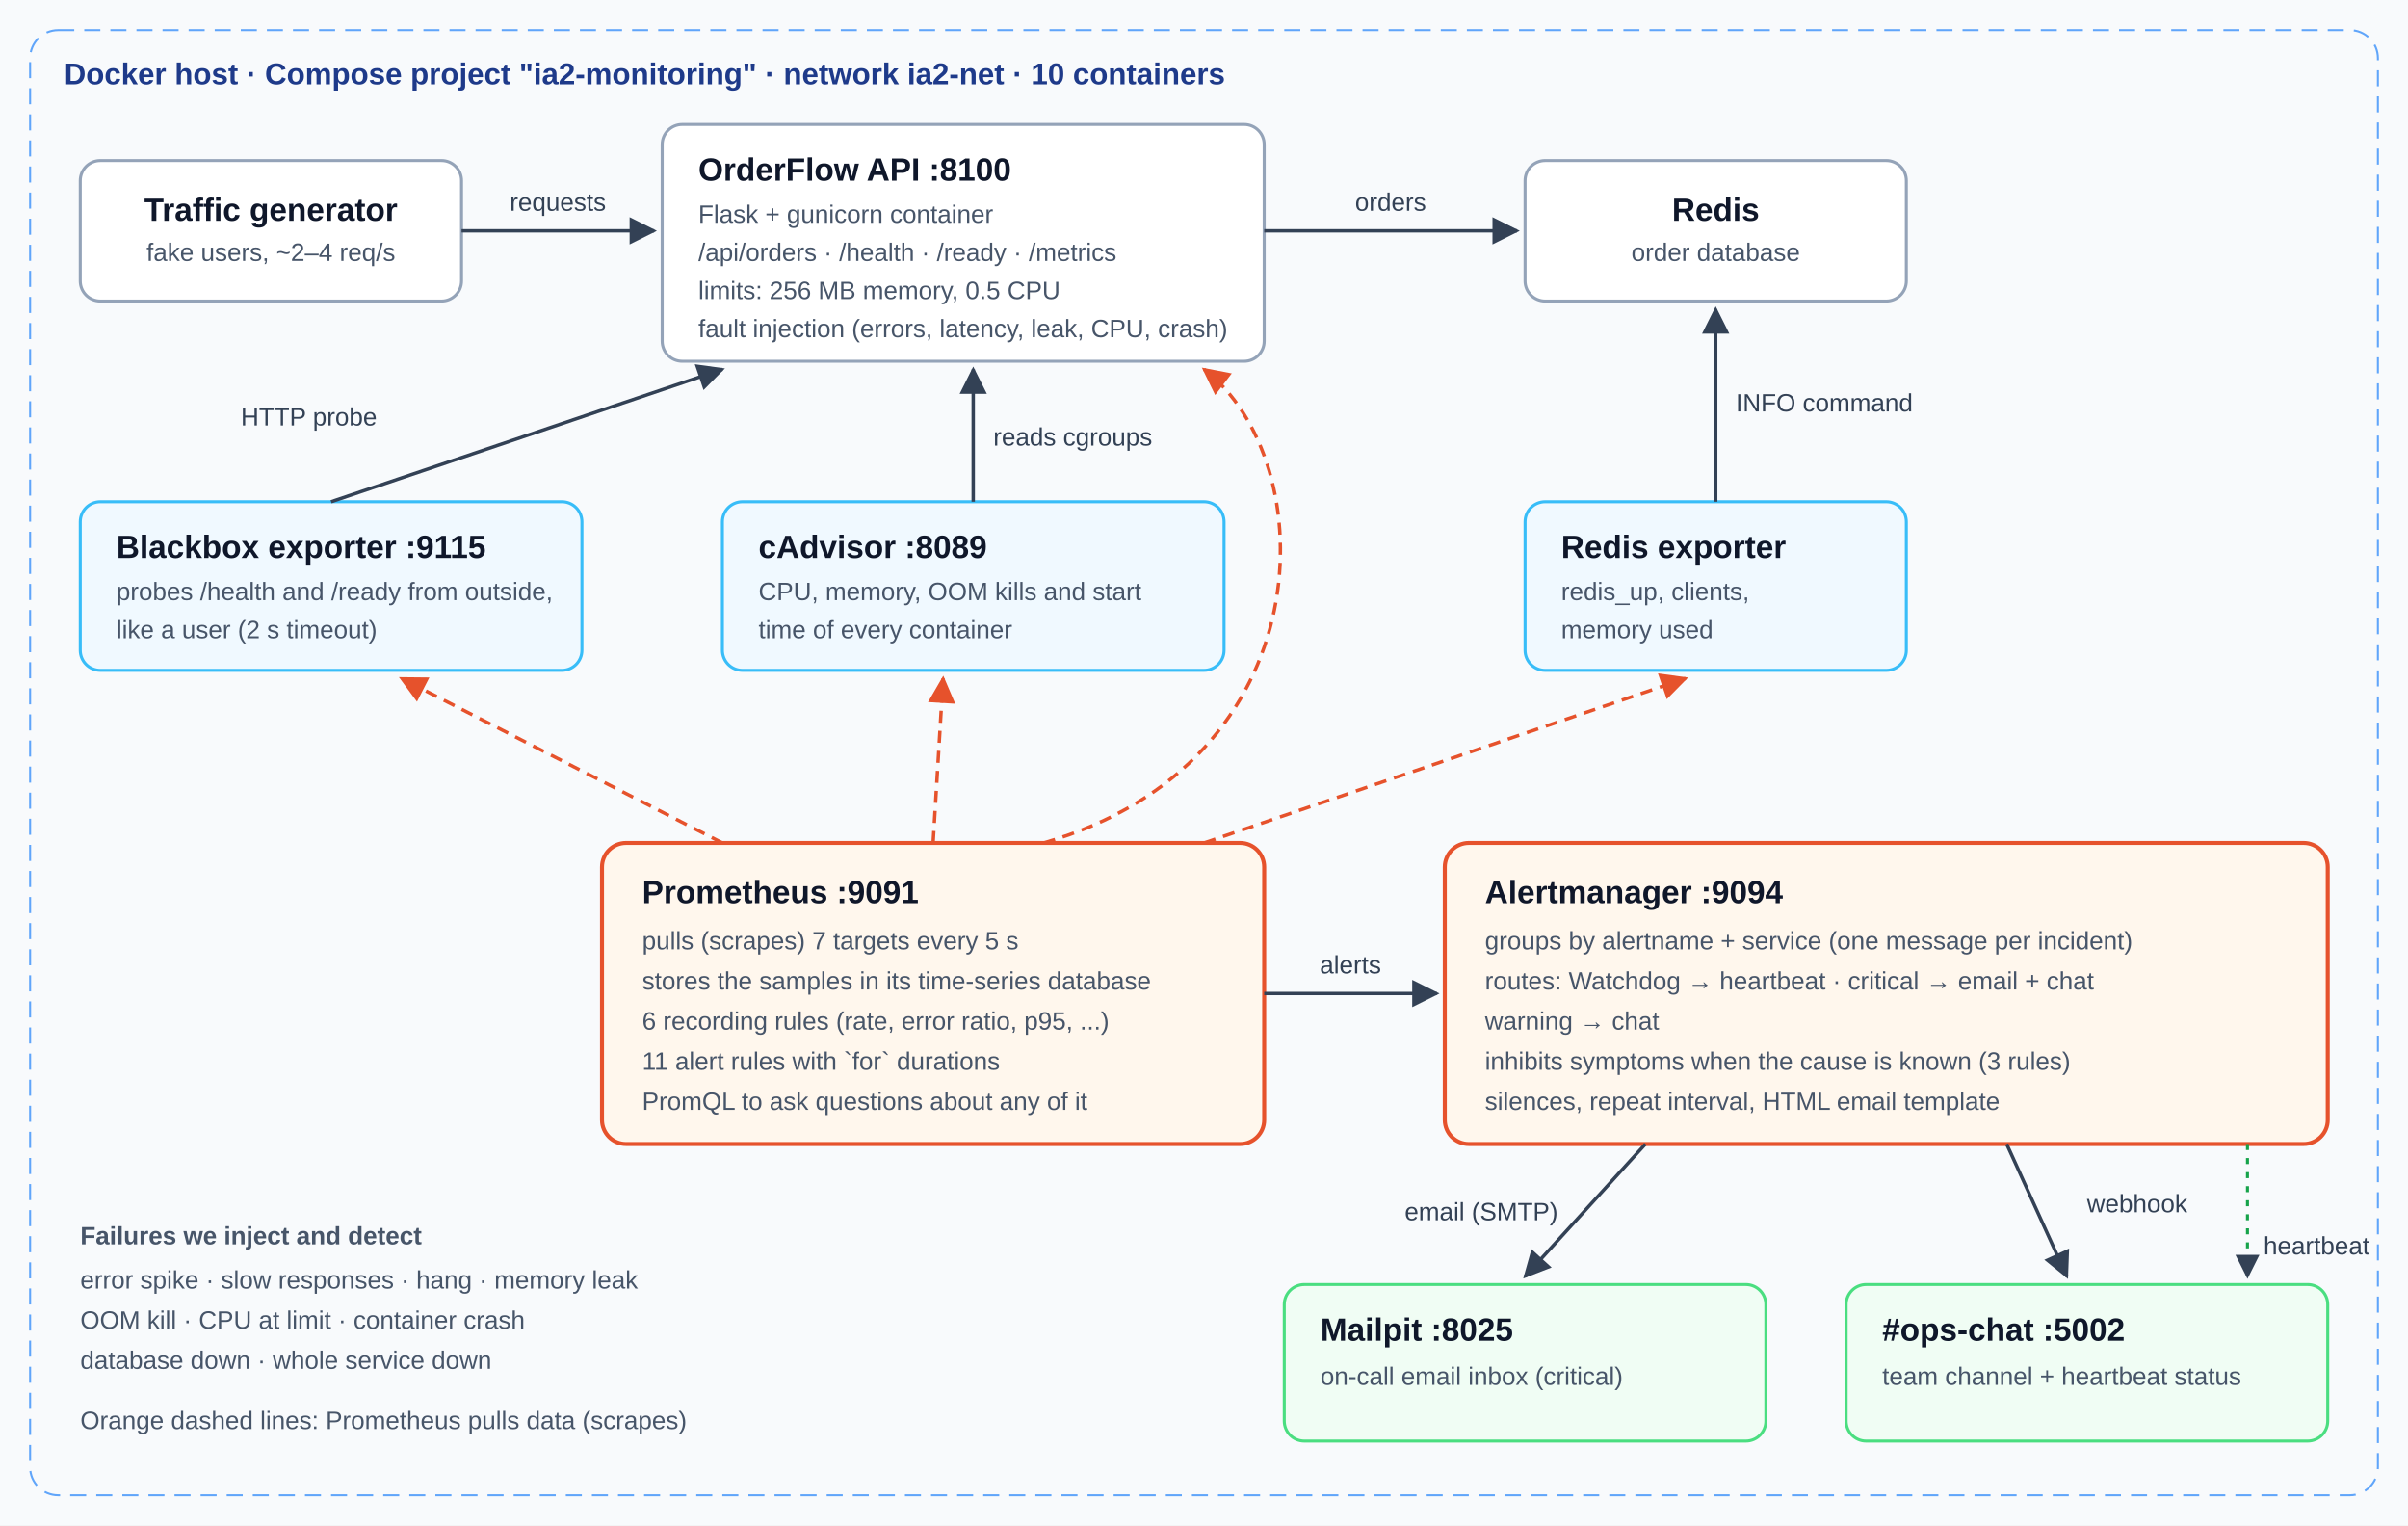
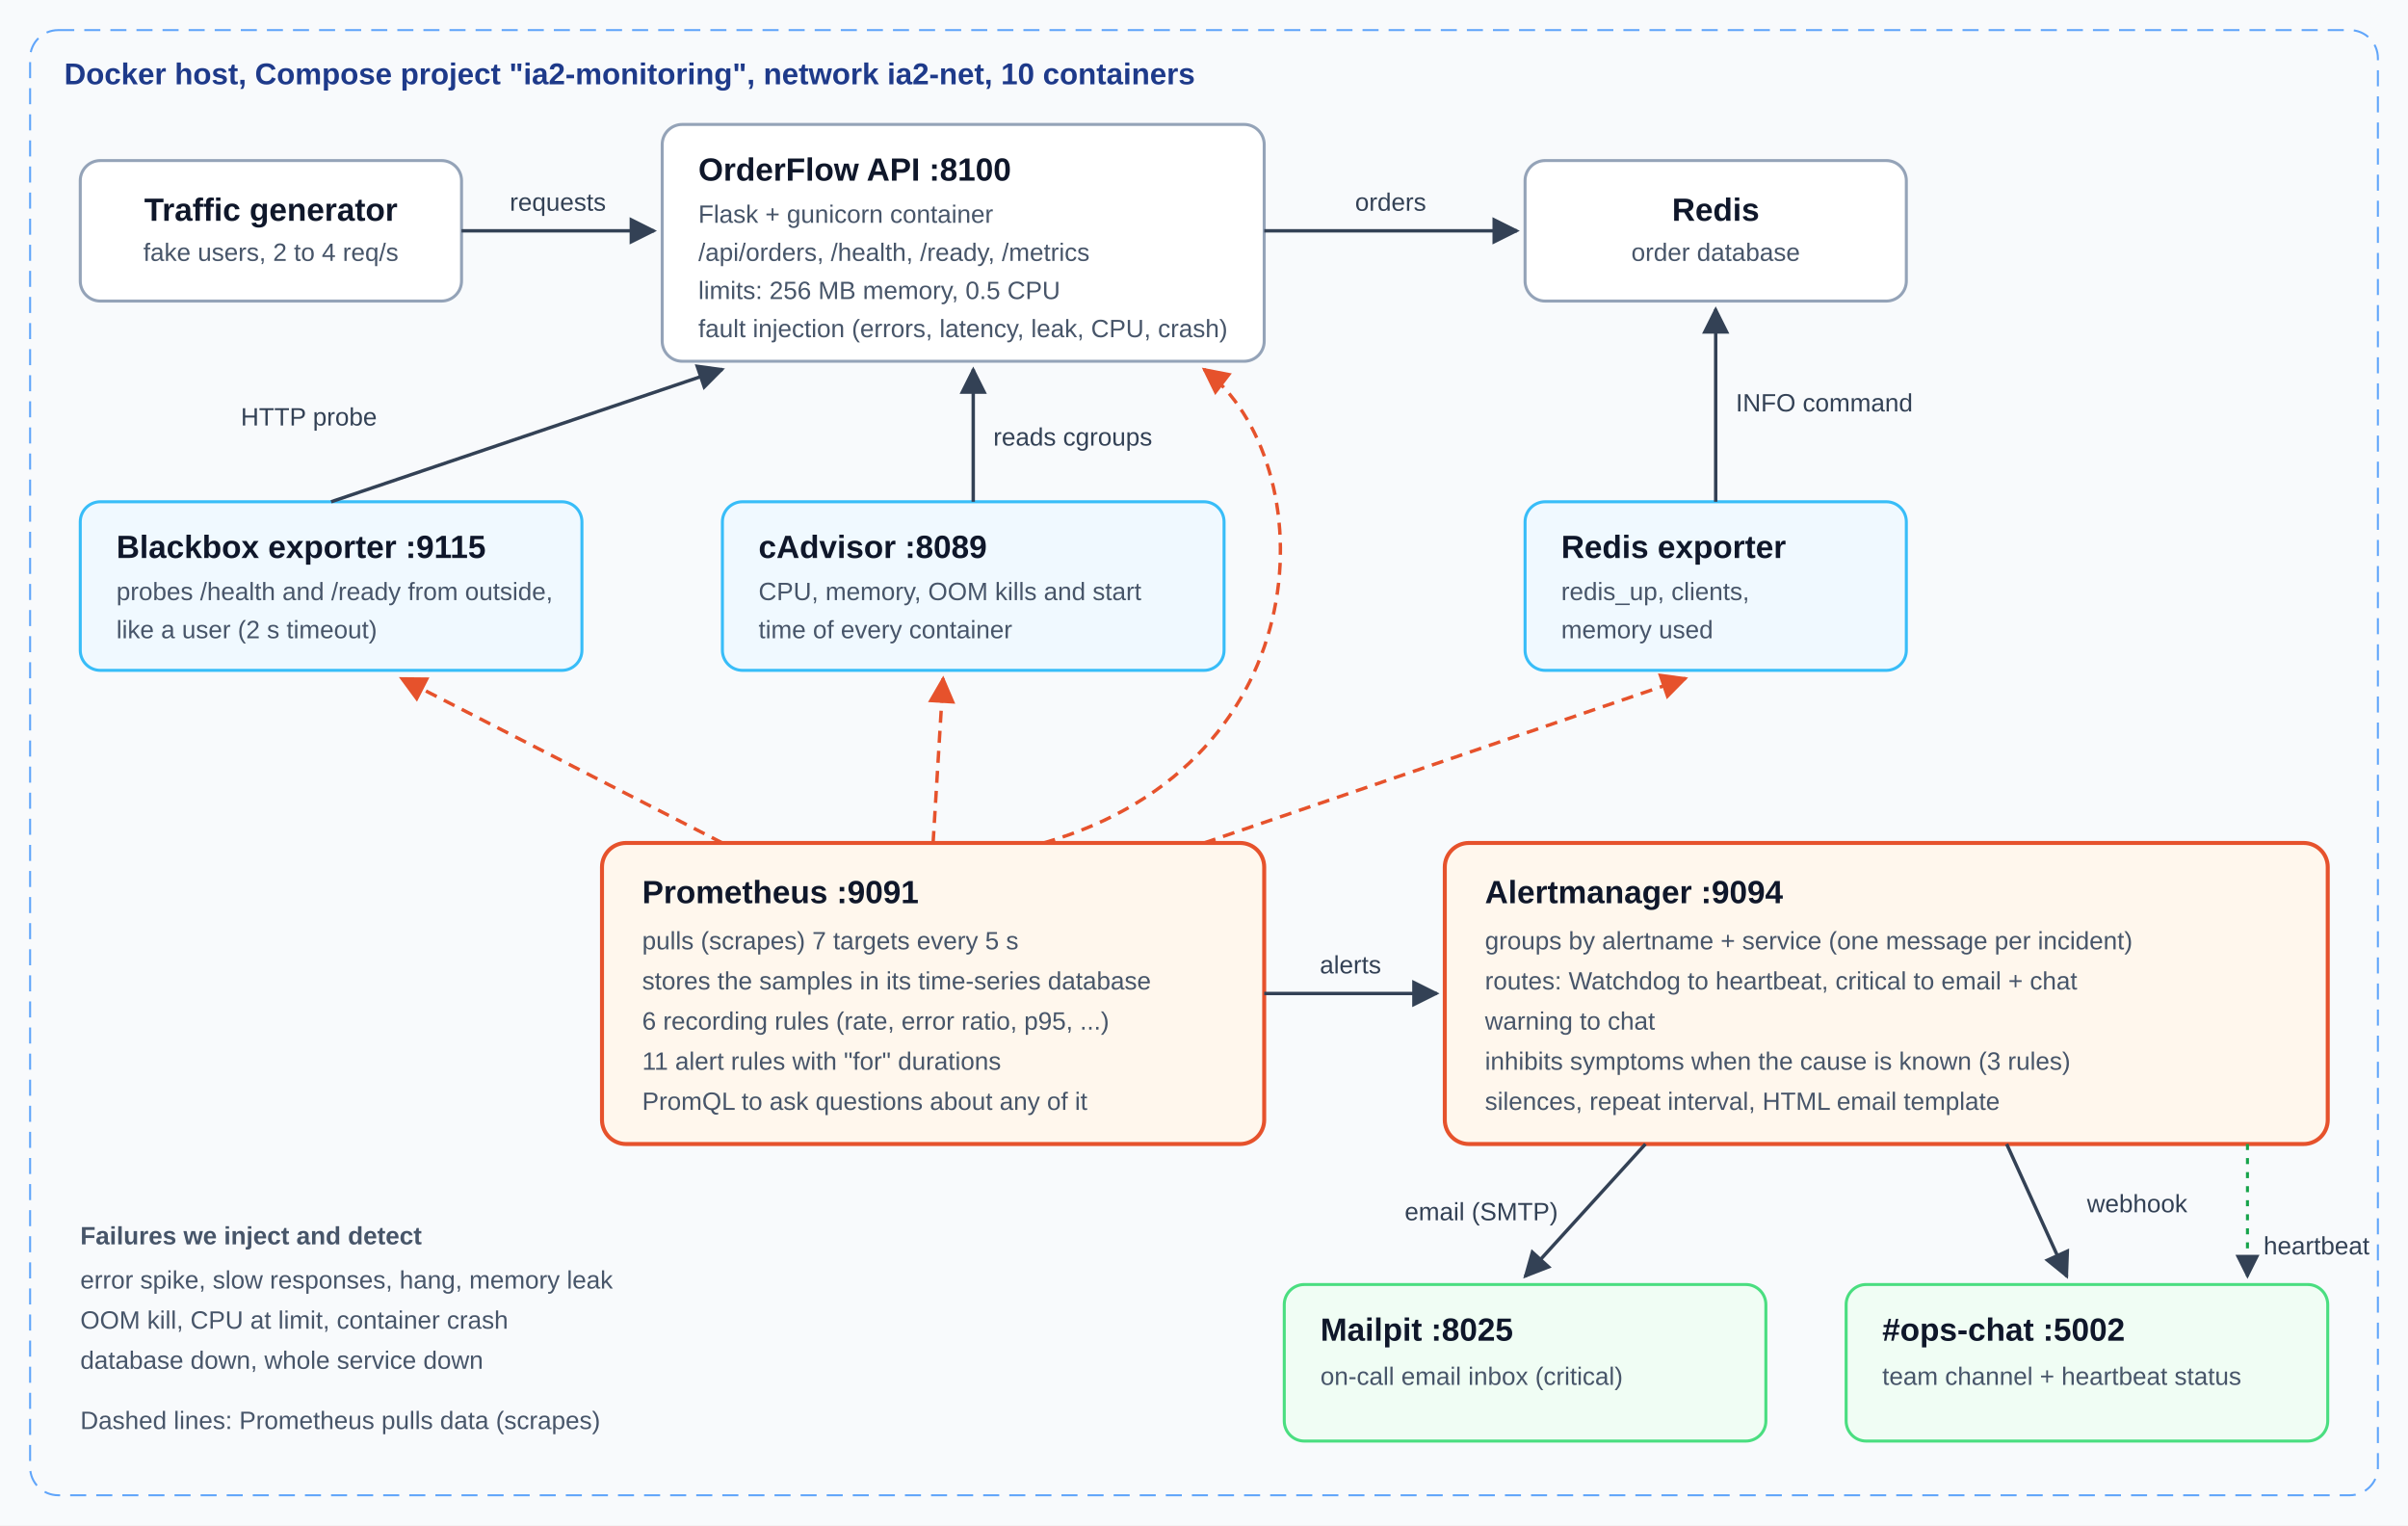
<svg xmlns="http://www.w3.org/2000/svg" width="1200" height="760" viewBox="0 0 1200 760" font-family="Segoe UI, Arial, sans-serif">
  <defs>
    <marker id="a" viewBox="0 0 10 10" refX="9" refY="5" markerWidth="8" markerHeight="8" orient="auto-start-reverse">
      <path d="M0,0 L10,5 L0,10 z" fill="#334155" />
    </marker>
    <marker id="ap" viewBox="0 0 10 10" refX="9" refY="5" markerWidth="8" markerHeight="8" orient="auto-start-reverse">
      <path d="M0,0 L10,5 L0,10 z" fill="#e6522c" />
    </marker>
    <style>
      .box { fill:#fff; stroke:#94a3b8; stroke-width:1.5; }
      .tool { fill:#fff7ed; stroke:#e6522c; stroke-width:2; }
      .exp { fill:#f0f9ff; stroke:#38bdf8; stroke-width:1.5; }
      .rcv { fill:#f0fdf4; stroke:#4ade80; stroke-width:1.5; }
      .t { font-size:16px; font-weight:700; fill:#0f172a; }
      .s { font-size:12.5px; fill:#475569; }
      .l { font-size:12.5px; fill:#334155; }
      .ln { stroke:#334155; stroke-width:1.7; fill:none; }
      .pull { stroke:#e6522c; stroke-width:1.7; fill:none; stroke-dasharray:6 4; }
      .hb { stroke:#16a34a; stroke-width:1.5; fill:none; stroke-dasharray:3 4; }
    </style>
  </defs>
  <rect width="1200" height="760" fill="#f8fafc" />
  <rect x="15" y="15" width="1170" height="730" rx="14" fill="none" stroke="#60a5fa" stroke-dasharray="8 5" />
-   <text x="32" y="42" font-size="15" font-weight="700" fill="#1e3a8a">Docker host · Compose project "ia2-monitoring" · network ia2-net · 10 containers</text>
+   <text x="32" y="42" font-size="15" font-weight="700" fill="#1e3a8a">Docker host, Compose project "ia2-monitoring", network ia2-net, 10 containers</text>
  <rect class="box" x="40" y="80" width="190" height="70" rx="10" />
  <text class="t" x="135" y="110" text-anchor="middle">Traffic generator</text>
-   <text class="s" x="135" y="130" text-anchor="middle">fake users, ~2–4 req/s</text>
+   <text class="s" x="135" y="130" text-anchor="middle">fake users, 2 to 4 req/s</text>
  <rect class="box" x="330" y="62" width="300" height="118" rx="10" />
  <text class="t" x="348" y="90">OrderFlow API  :8100</text>
  <text class="s" x="348" y="111">Flask + gunicorn container</text>
-   <text class="s" x="348" y="130">/api/orders · /health · /ready · /metrics</text>
+   <text class="s" x="348" y="130">/api/orders, /health, /ready, /metrics</text>
  <text class="s" x="348" y="149">limits: 256 MB memory, 0.5 CPU</text>
  <text class="s" x="348" y="168">fault injection (errors, latency, leak, CPU, crash)</text>
  <rect class="box" x="760" y="80" width="190" height="70" rx="10" />
  <text class="t" x="855" y="110" text-anchor="middle">Redis</text>
  <text class="s" x="855" y="130" text-anchor="middle">order database</text>
  <path class="ln" d="M230 115 L326 115" marker-end="url(#a)" />
  <text class="l" x="278" y="105" text-anchor="middle">requests</text>
  <path class="ln" d="M630 115 L756 115" marker-end="url(#a)" />
  <text class="l" x="693" y="105" text-anchor="middle">orders</text>
  <rect class="exp" x="40" y="250" width="250" height="84" rx="10" />
  <text class="t" x="58" y="278">Blackbox exporter  :9115</text>
  <text class="s" x="58" y="299">probes /health and /ready from outside,</text>
  <text class="s" x="58" y="318">like a user (2 s timeout)</text>
  <rect class="exp" x="360" y="250" width="250" height="84" rx="10" />
  <text class="t" x="378" y="278">cAdvisor  :8089</text>
  <text class="s" x="378" y="299">CPU, memory, OOM kills and start</text>
  <text class="s" x="378" y="318">time of every container</text>
  <rect class="exp" x="760" y="250" width="190" height="84" rx="10" />
  <text class="t" x="778" y="278">Redis exporter</text>
  <text class="s" x="778" y="299">redis_up, clients,</text>
  <text class="s" x="778" y="318">memory used</text>
  <path class="ln" d="M165 250 L360 184" marker-end="url(#a)" />
  <text class="l" x="120" y="212">HTTP probe</text>
  <path class="ln" d="M485 250 L485 184" marker-end="url(#a)" />
  <text class="l" x="495" y="222">reads cgroups</text>
  <path class="ln" d="M855 250 L855 154" marker-end="url(#a)" />
  <text class="l" x="865" y="205">INFO command</text>
  <rect class="tool" x="300" y="420" width="330" height="150" rx="12" />
  <text class="t" x="320" y="450" fill="#9a3412">Prometheus  :9091</text>
  <text class="s" x="320" y="473">pulls (scrapes) 7 targets every 5 s</text>
  <text class="s" x="320" y="493">stores the samples in its time-series database</text>
  <text class="s" x="320" y="513">6 recording rules (rate, error ratio, p95, ...)</text>
-   <text class="s" x="320" y="533">11 alert rules with `for` durations</text>
+   <text class="s" x="320" y="533">11 alert rules with "for" durations</text>
  <text class="s" x="320" y="553">PromQL to ask questions about any of it</text>
  <path class="pull" d="M360 420 L200 338" marker-end="url(#ap)" />
  <path class="pull" d="M465 420 L470 338" marker-end="url(#ap)" />
  <path class="pull" d="M600 420 L840 338" marker-end="url(#ap)" />
  <path class="pull" d="M520 420 C 660 380, 660 230, 600 184" marker-end="url(#ap)" />
  <rect class="tool" x="720" y="420" width="440" height="150" rx="12" />
  <text class="t" x="740" y="450" fill="#9a3412">Alertmanager  :9094</text>
  <text class="s" x="740" y="473">groups by alertname + service (one message per incident)</text>
-   <text class="s" x="740" y="493">routes: Watchdog → heartbeat · critical → email + chat</text>
-   <text class="s" x="740" y="513">             warning → chat</text>
+   <text class="s" x="740" y="493">routes: Watchdog to heartbeat, critical to email + chat</text>
+   <text class="s" x="740" y="513">             warning to chat</text>
  <text class="s" x="740" y="533">inhibits symptoms when the cause is known (3 rules)</text>
  <text class="s" x="740" y="553">silences, repeat interval, HTML email template</text>
  <path class="ln" d="M630 495 L716 495" marker-end="url(#a)" />
  <text class="l" x="673" y="485" text-anchor="middle">alerts</text>
  <rect class="rcv" x="640" y="640" width="240" height="78" rx="10" />
  <text class="t" x="658" y="668">Mailpit  :8025</text>
  <text class="s" x="658" y="690">on-call email inbox (critical)</text>
  <rect class="rcv" x="920" y="640" width="240" height="78" rx="10" />
  <text class="t" x="938" y="668">#ops-chat  :5002</text>
  <text class="s" x="938" y="690">team channel + heartbeat status</text>
  <path class="ln" d="M820 570 L760 636" marker-end="url(#a)" />
  <text class="l" x="700" y="608">email (SMTP)</text>
  <path class="ln" d="M1000 570 L1030 636" marker-end="url(#a)" />
  <text class="l" x="1040" y="604">webhook</text>
  <path class="hb" d="M1120 570 L1120 636" marker-end="url(#a)" />
  <text class="l" x="1128" y="625" fill="#15803d">heartbeat</text>
  <text class="s" x="40" y="620" font-weight="600" fill="#334155">Failures we inject and detect</text>
-   <text class="s" x="40" y="642">error spike · slow responses · hang · memory leak</text>
-   <text class="s" x="40" y="662">OOM kill · CPU at limit · container crash</text>
-   <text class="s" x="40" y="682">database down · whole service down</text>
-   <text class="s" x="40" y="712">Orange dashed lines: Prometheus pulls data (scrapes)</text>
+   <text class="s" x="40" y="642">error spike, slow responses, hang, memory leak</text>
+   <text class="s" x="40" y="662">OOM kill, CPU at limit, container crash</text>
+   <text class="s" x="40" y="682">database down, whole service down</text>
+   <text class="s" x="40" y="712">Dashed lines: Prometheus pulls data (scrapes)</text>
</svg>
